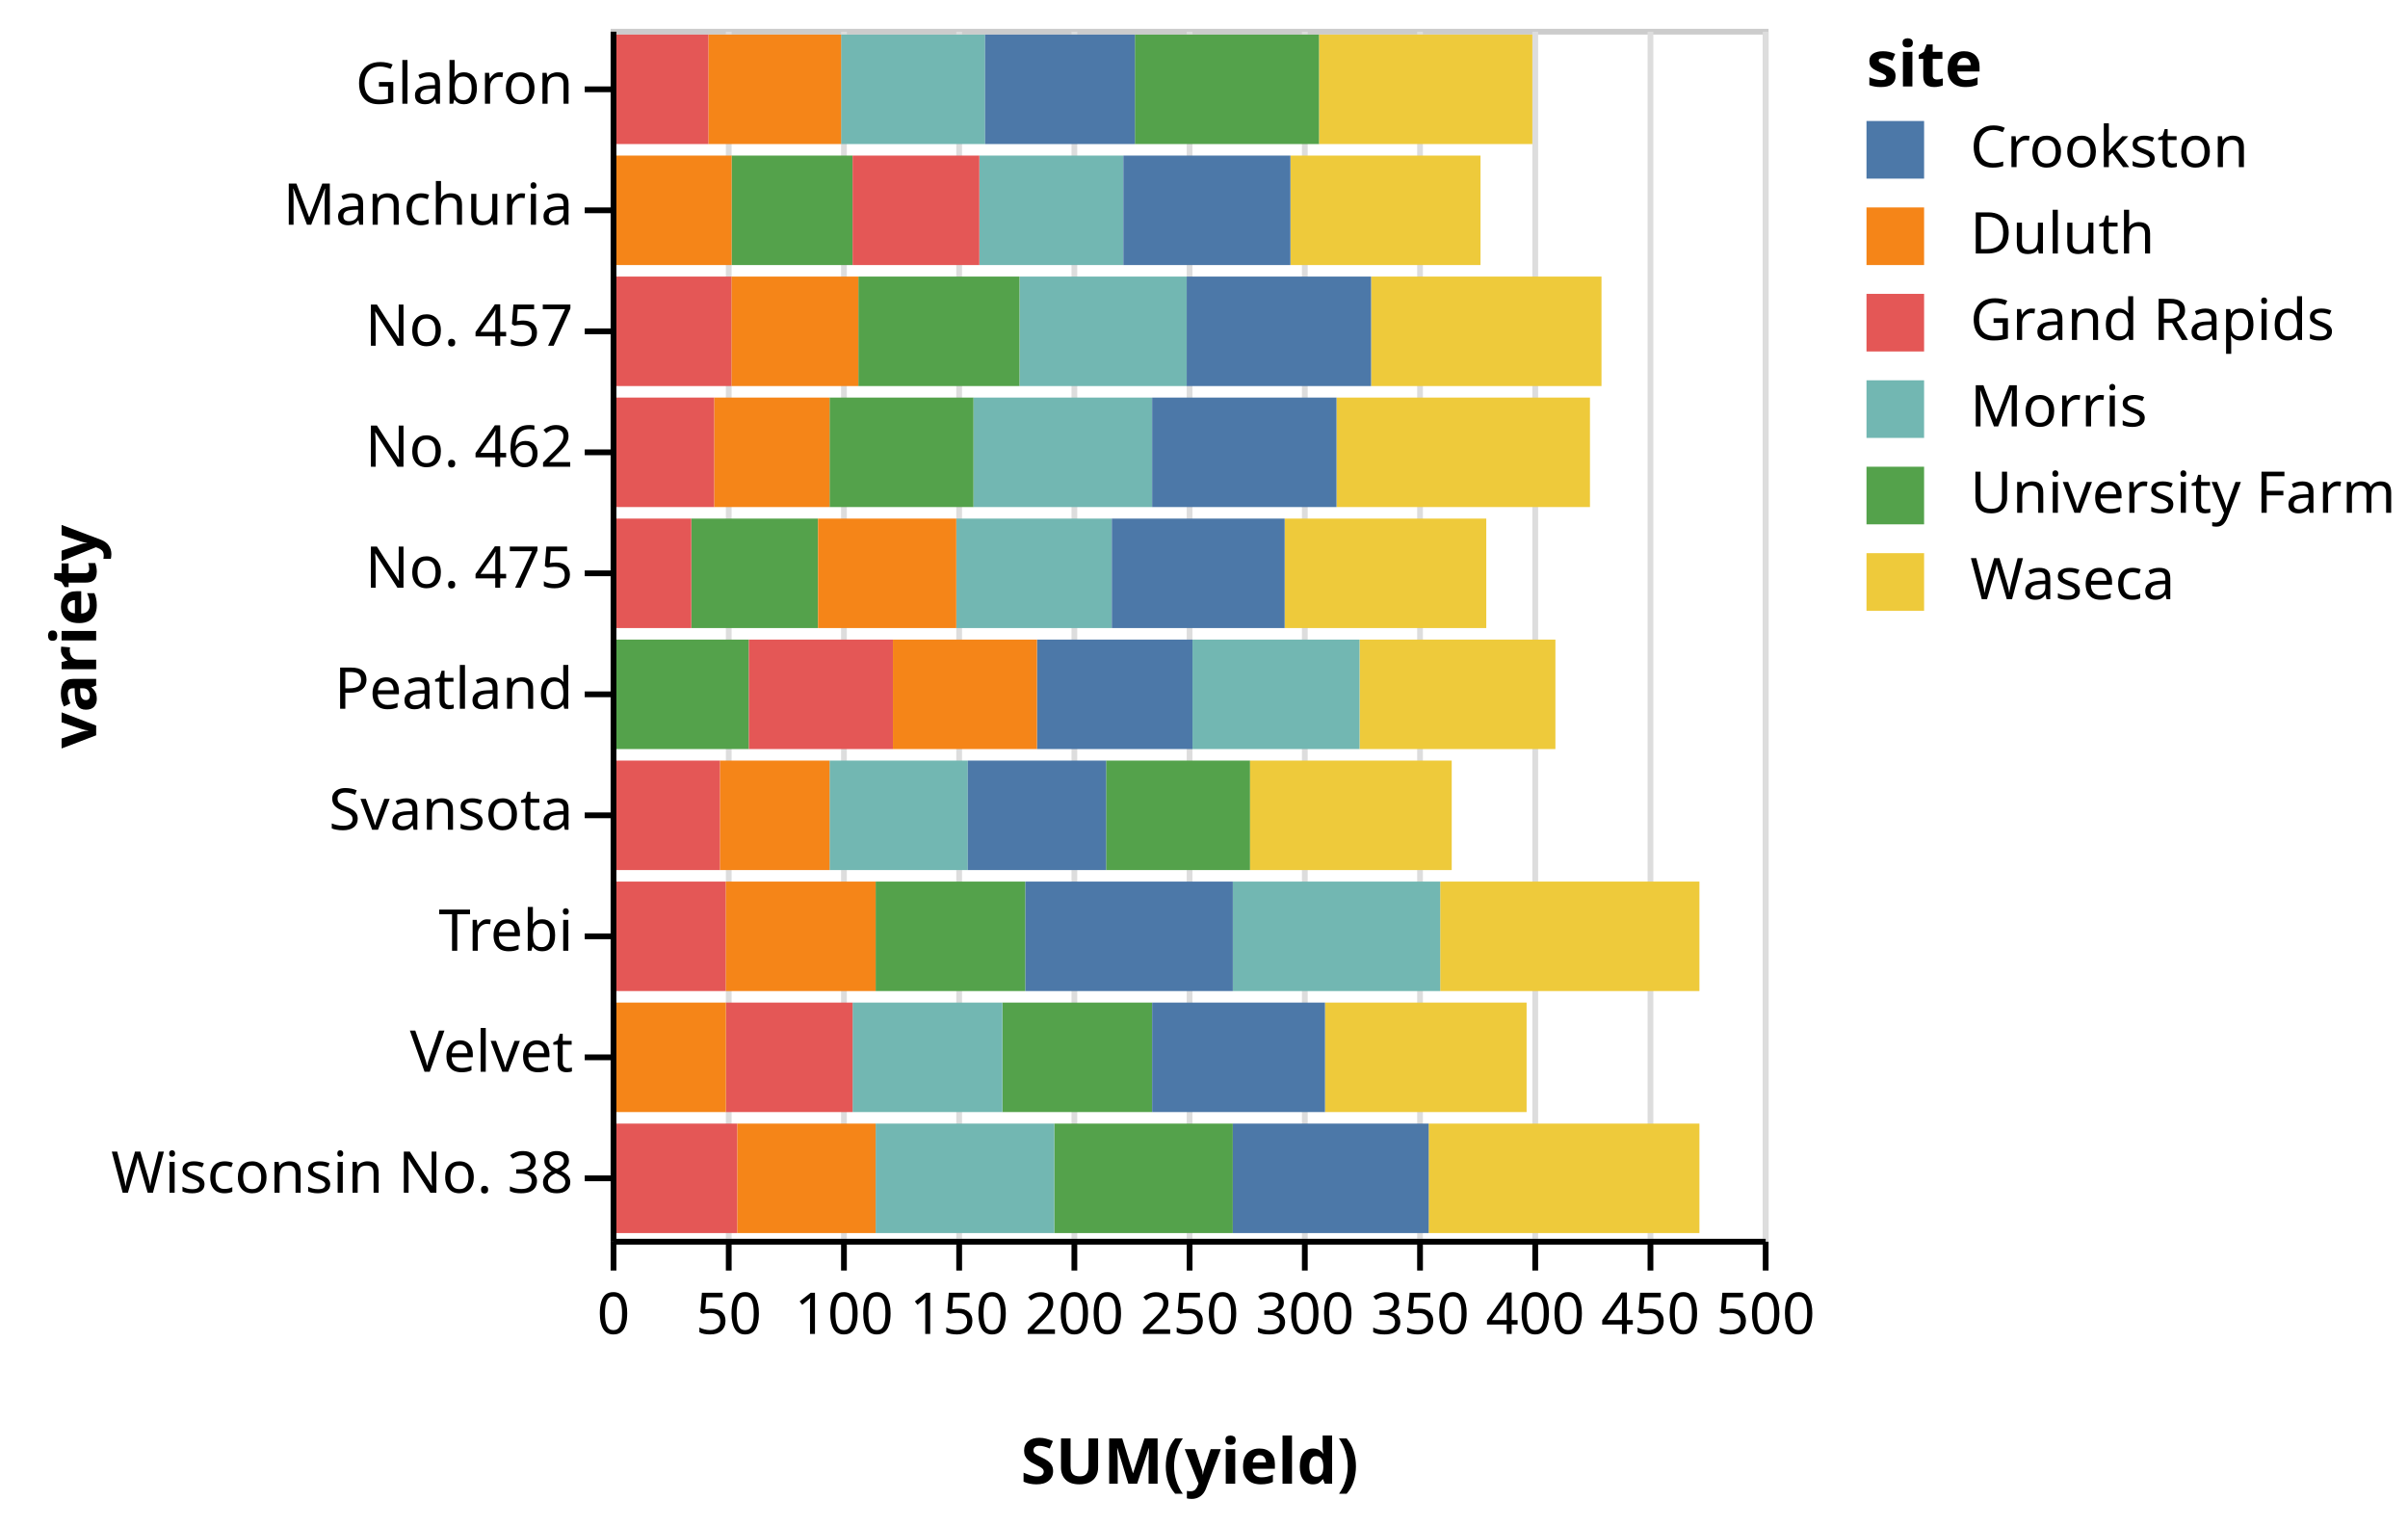
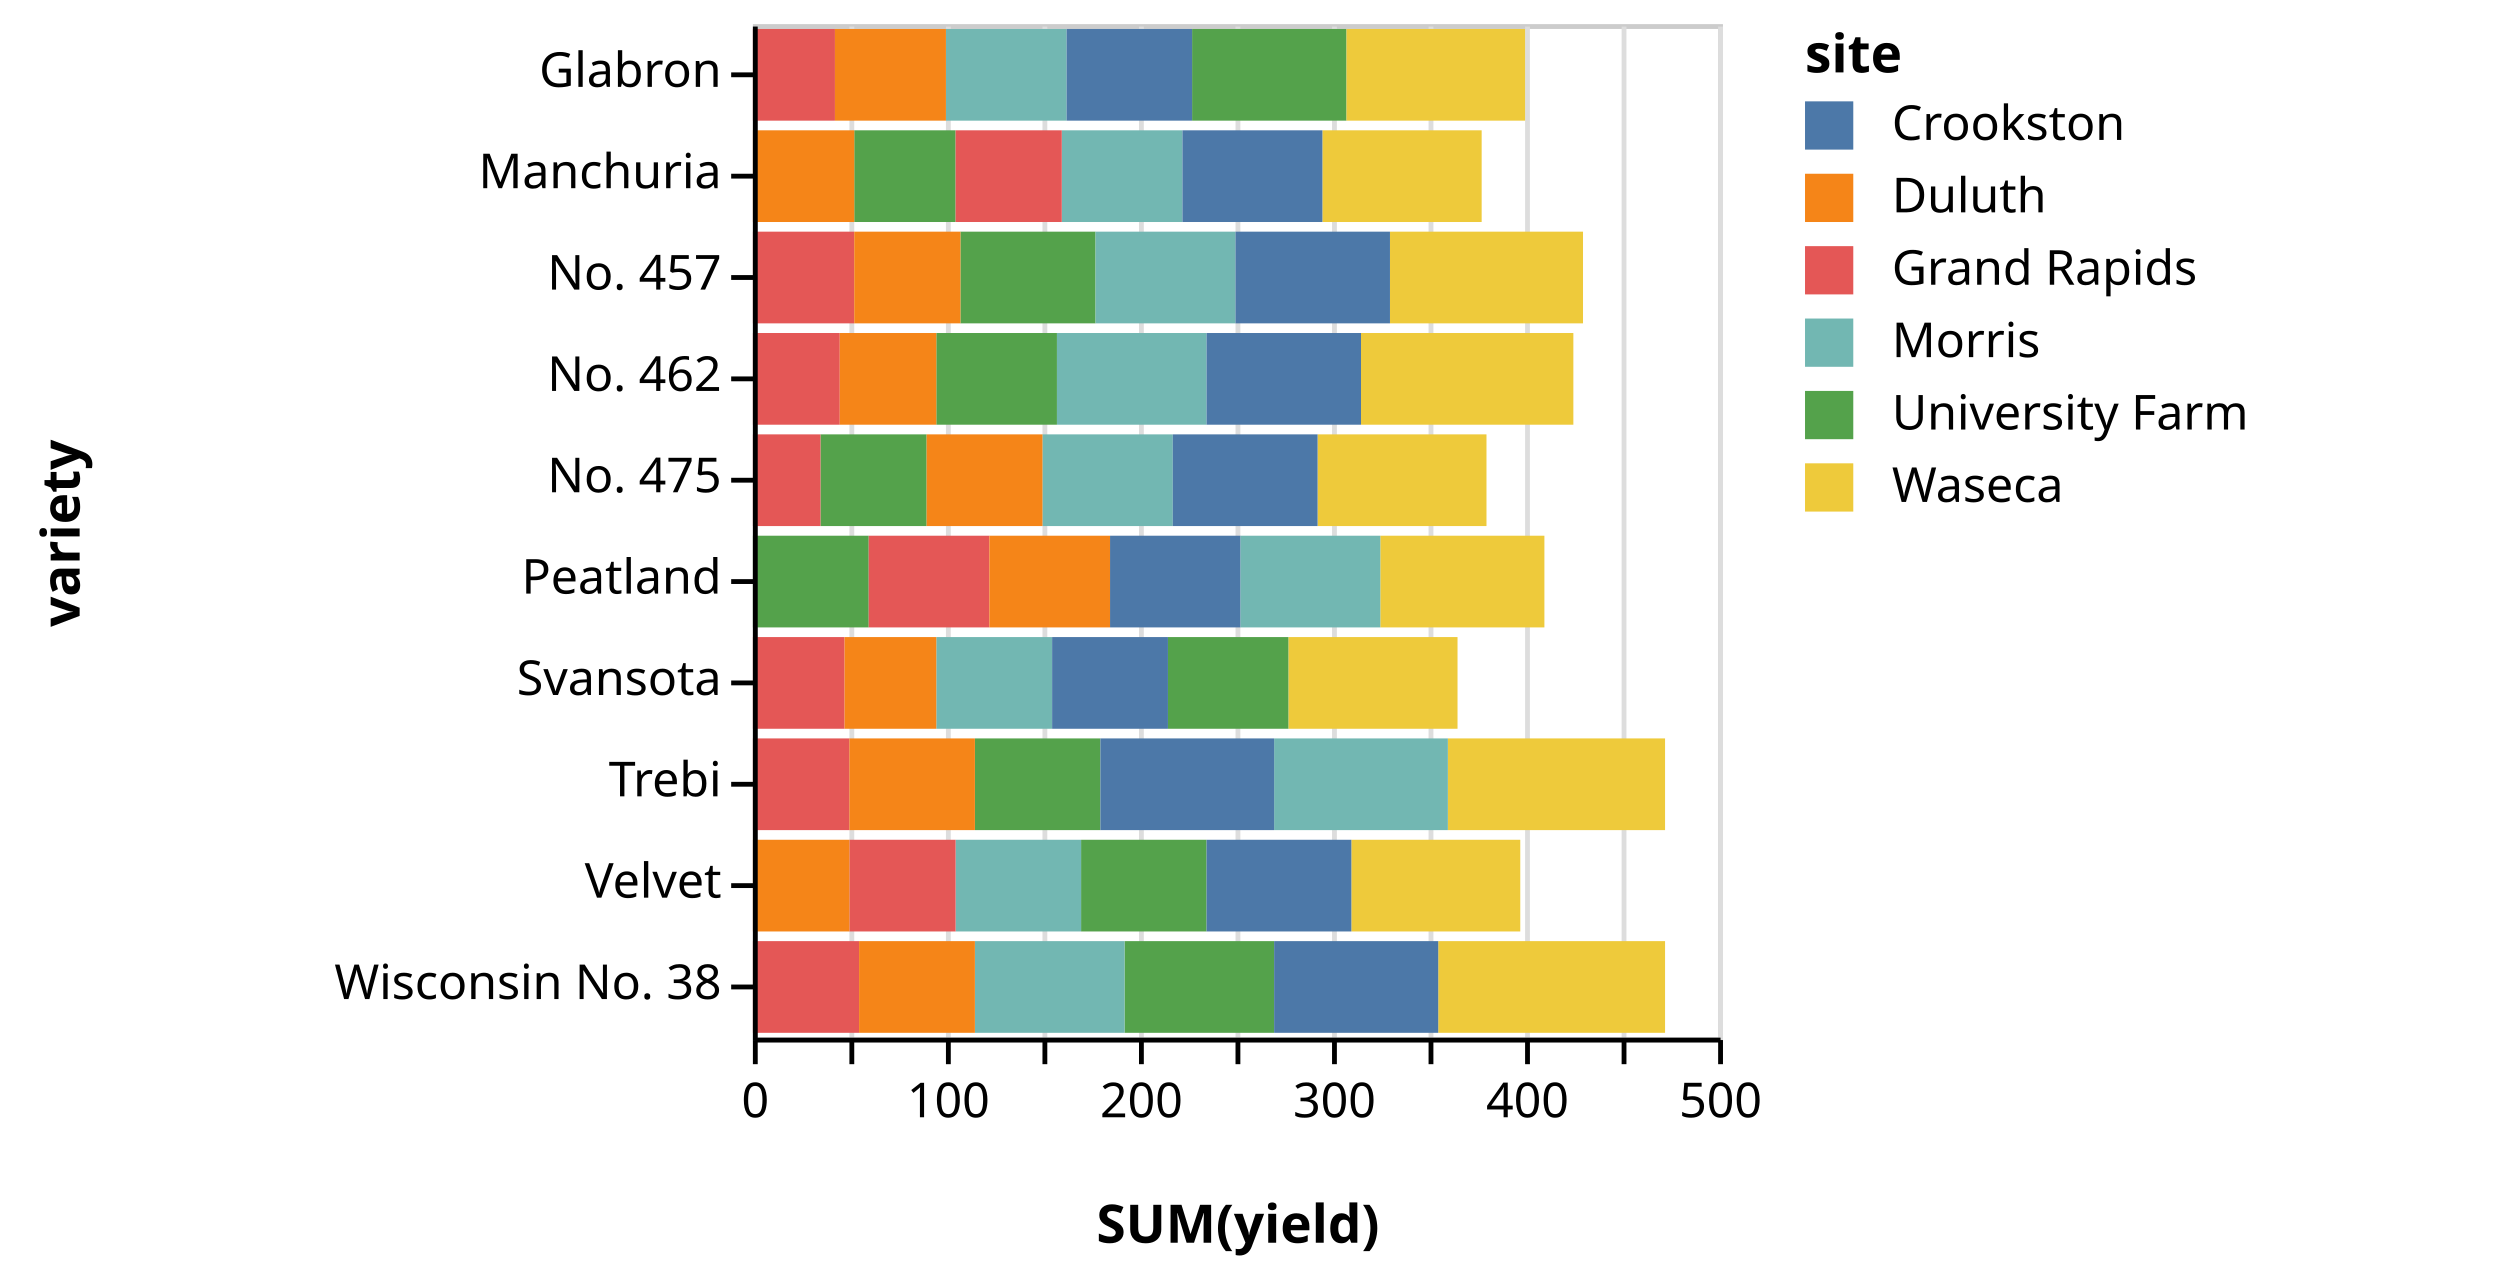
- <svg xmlns="http://www.w3.org/2000/svg" class="marks" width="418" height="265" viewBox="0 0 418 265" version="1.1">
-   <g transform="translate(106,5)">
+ <svg xmlns="http://www.w3.org/2000/svg" class="marks" width="518" height="265" viewBox="0 0 518 265" version="1.1">
+   <g transform="translate(156,5)">
    <g class="mark-group role-frame root">
      <g transform="translate(0,0)">
        <path class="background" d="M0.5,0.5h200v210h-200Z" style="fill: transparent; stroke: #ccc;" />
        <g>
          <g class="mark-group role-axis">
            <g transform="translate(0.5,210.5)">
              <path class="background" d="M0,0h0v0h0Z" style="pointer-events: none; fill: none;" />
              <g>
                <g class="mark-rule role-axis-grid" style="pointer-events: none;">
                  <line transform="translate(0,0)" x2="0" y2="-210" style="fill: none; stroke: #ddd; stroke-width: 1; stroke-dasharray: ; opacity: 1;" />
                  <line transform="translate(20,0)" x2="0" y2="-210" style="fill: none; stroke: #ddd; stroke-width: 1; stroke-dasharray: ; opacity: 1;" />
                  <line transform="translate(40,0)" x2="0" y2="-210" style="fill: none; stroke: #ddd; stroke-width: 1; stroke-dasharray: ; opacity: 1;" />
                  <line transform="translate(60,0)" x2="0" y2="-210" style="fill: none; stroke: #ddd; stroke-width: 1; stroke-dasharray: ; opacity: 1;" />
                  <line transform="translate(80,0)" x2="0" y2="-210" style="fill: none; stroke: #ddd; stroke-width: 1; stroke-dasharray: ; opacity: 1;" />
                  <line transform="translate(100,0)" x2="0" y2="-210" style="fill: none; stroke: #ddd; stroke-width: 1; stroke-dasharray: ; opacity: 1;" />
                  <line transform="translate(120,0)" x2="0" y2="-210" style="fill: none; stroke: #ddd; stroke-width: 1; stroke-dasharray: ; opacity: 1;" />
                  <line transform="translate(140,0)" x2="0" y2="-210" style="fill: none; stroke: #ddd; stroke-width: 1; stroke-dasharray: ; opacity: 1;" />
                  <line transform="translate(160,0)" x2="0" y2="-210" style="fill: none; stroke: #ddd; stroke-width: 1; stroke-dasharray: ; opacity: 1;" />
                  <line transform="translate(180,0)" x2="0" y2="-210" style="fill: none; stroke: #ddd; stroke-width: 1; stroke-dasharray: ; opacity: 1;" />
                  <line transform="translate(200,0)" x2="0" y2="-210" style="fill: none; stroke: #ddd; stroke-width: 1; stroke-dasharray: ; opacity: 1;" />
                </g>
              </g>
            </g>
          </g>
          <g class="mark-rect role-bar marks">
            <path d="M21,22h21v19h-21Z" style="fill: #54a24b;" />
            <path d="M118,22h33v19h-33Z" style="fill: #eeca3b;" />
            <path d="M64,22h25v19h-25Z" style="fill: #72b7b2;" />
            <path d="M89,22h29v19h-29Z" style="fill: #4c78a8;" />
            <path d="M42,22h22v19h-22Z" style="fill: #e45756;" />
            <path d="M0,22h21v19h-21Z" style="fill: #f58518;" />
            <path d="M91,1h32v19h-32Z" style="fill: #54a24b;" />
            <path d="M123,1h37v19h-37Z" style="fill: #eeca3b;" />
            <path d="M40,1h25v19h-25Z" style="fill: #72b7b2;" />
            <path d="M65,1h26v19h-26Z" style="fill: #4c78a8;" />
            <path d="M0,1h17v19h-17Z" style="fill: #e45756;" />
            <path d="M17,1h23v19h-23Z" style="fill: #f58518;" />
            <path d="M86,127h25v19h-25Z" style="fill: #54a24b;" />
            <path d="M111,127h35v19h-35Z" style="fill: #eeca3b;" />
            <path d="M38,127h24v19h-24Z" style="fill: #72b7b2;" />
            <path d="M62,127h24v19h-24Z" style="fill: #4c78a8;" />
            <path d="M0,127h19v19h-19Z" style="fill: #e45756;" />
            <path d="M19,127h19v19h-19Z" style="fill: #f58518;" />
            <path d="M68,169h26v19h-26Z" style="fill: #54a24b;" />
            <path d="M124,169h35v19h-35Z" style="fill: #eeca3b;" />
            <path d="M42,169h26v19h-26Z" style="fill: #72b7b2;" />
            <path d="M94,169h30v19h-30Z" style="fill: #4c78a8;" />
            <path d="M20,169h22v19h-22Z" style="fill: #e45756;" />
            <path d="M0,169h20v19h-20Z" style="fill: #f58518;" />
            <path d="M46,148h26v19h-26Z" style="fill: #54a24b;" />
            <path d="M144,148h45v19h-45Z" style="fill: #eeca3b;" />
            <path d="M108,148h36v19h-36Z" style="fill: #72b7b2;" />
            <path d="M72,148h36v19h-36Z" style="fill: #4c78a8;" />
            <path d="M0,148h20v19h-20Z" style="fill: #e45756;" />
            <path d="M20,148h26v19h-26Z" style="fill: #f58518;" />
            <path d="M43,43h28v19h-28Z" style="fill: #54a24b;" />
            <path d="M132,43h40v19h-40Z" style="fill: #eeca3b;" />
            <path d="M71,43h29v19h-29Z" style="fill: #72b7b2;" />
            <path d="M100,43h32v19h-32Z" style="fill: #4c78a8;" />
            <path d="M0,43h21v19h-21Z" style="fill: #e45756;" />
            <path d="M21,43h22v19h-22Z" style="fill: #f58518;" />
            <path d="M38,64h25v19h-25Z" style="fill: #54a24b;" />
            <path d="M126,64h44v19h-44Z" style="fill: #eeca3b;" />
            <path d="M63,64h31v19h-31Z" style="fill: #72b7b2;" />
            <path d="M94,64h32v19h-32Z" style="fill: #4c78a8;" />
            <path d="M0,64h18v19h-18Z" style="fill: #e45756;" />
            <path d="M18,64h20v19h-20Z" style="fill: #f58518;" />
            <path d="M0,106h24v19h-24Z" style="fill: #54a24b;" />
            <path d="M130,106h34v19h-34Z" style="fill: #eeca3b;" />
            <path d="M101,106h29v19h-29Z" style="fill: #72b7b2;" />
            <path d="M74,106h27v19h-27Z" style="fill: #4c78a8;" />
            <path d="M24,106h25v19h-25Z" style="fill: #e45756;" />
            <path d="M49,106h25v19h-25Z" style="fill: #f58518;" />
            <path d="M14,85h22v19h-22Z" style="fill: #54a24b;" />
            <path d="M117,85h35v19h-35Z" style="fill: #eeca3b;" />
            <path d="M60,85h27v19h-27Z" style="fill: #72b7b2;" />
            <path d="M87,85h30v19h-30Z" style="fill: #4c78a8;" />
            <path d="M0,85h14v19h-14Z" style="fill: #e45756;" />
            <path d="M36,85h24v19h-24Z" style="fill: #f58518;" />
            <path d="M77,190h31v19h-31Z" style="fill: #54a24b;" />
            <path d="M142,190h47v19h-47Z" style="fill: #eeca3b;" />
            <path d="M46,190h31v19h-31Z" style="fill: #72b7b2;" />
            <path d="M108,190h34v19h-34Z" style="fill: #4c78a8;" />
            <path d="M0,190h22v19h-22Z" style="fill: #e45756;" />
            <path d="M22,190h24v19h-24Z" style="fill: #f58518;" />
          </g>
          <g class="mark-group role-legend">
            <g transform="translate(218,0)">
-               <path class="background" d="M0,0h89v101h-89Z" style="pointer-events: none; fill: none;" />
+               <path class="background" d="M0,0h139v101h-139Z" style="pointer-events: none; fill: none;" />
              <g>
                <g class="mark-group role-legend-entry">
                  <g transform="translate(0,16)">
                    <path class="background" d="M0,0h0v0h0Z" style="pointer-events: none; fill: none;" />
                    <g>
                      <g class="mark-symbol role-legend-symbol" style="pointer-events: none;">
                        <path transform="translate(5,5)" d="M-5,-5h10v10h-10Z" style="fill: #4c78a8; stroke-width: 1.5; opacity: 1;" />
                        <path transform="translate(5,20)" d="M-5,-5h10v10h-10Z" style="fill: #f58518; stroke-width: 1.5; opacity: 1;" />
                        <path transform="translate(5,35)" d="M-5,-5h10v10h-10Z" style="fill: #e45756; stroke-width: 1.5; opacity: 1;" />
                        <path transform="translate(5,50)" d="M-5,-5h10v10h-10Z" style="fill: #72b7b2; stroke-width: 1.5; opacity: 1;" />
                        <path transform="translate(5,65)" d="M-5,-5h10v10h-10Z" style="fill: #54a24b; stroke-width: 1.5; opacity: 1;" />
                        <path transform="translate(5,80)" d="M-5,-5h10v10h-10Z" style="fill: #eeca3b; stroke-width: 1.5; opacity: 1;" />
                      </g>
                      <g class="mark-text role-legend-label" style="pointer-events: none;">
                        <text text-anchor="start" transform="translate(18,8)" style="font: 10px sans-serif; fill: #000; opacity: 1;">Crookston</text>
                        <text text-anchor="start" transform="translate(18,23)" style="font: 10px sans-serif; fill: #000; opacity: 1;">Duluth</text>
                        <text text-anchor="start" transform="translate(18,38)" style="font: 10px sans-serif; fill: #000; opacity: 1;">Grand Rapids</text>
                        <text text-anchor="start" transform="translate(18,53)" style="font: 10px sans-serif; fill: #000; opacity: 1;">Morris</text>
                        <text text-anchor="start" transform="translate(18,68)" style="font: 10px sans-serif; fill: #000; opacity: 1;">University Farm</text>
                        <text text-anchor="start" transform="translate(18,83)" style="font: 10px sans-serif; fill: #000; opacity: 1;">Waseca</text>
                      </g>
                    </g>
                  </g>
                </g>
                <g class="mark-text role-legend-title" style="pointer-events: none;">
                  <text text-anchor="start" transform="translate(0,10)" style="font: bold 11px sans-serif; fill: #000; opacity: 1;">site</text>
                </g>
              </g>
            </g>
          </g>
          <g class="mark-group role-axis">
            <g transform="translate(0.5,210.5)">
              <path class="background" d="M0,0h0v0h0Z" style="pointer-events: none; fill: none;" />
              <g>
                <g class="mark-rule role-axis-tick" style="pointer-events: none;">
                  <line transform="translate(0,0)" x2="0" y2="5" style="fill: none; stroke: #000; stroke-width: 1; opacity: 1;" />
                  <line transform="translate(20,0)" x2="0" y2="5" style="fill: none; stroke: #000; stroke-width: 1; opacity: 1;" />
                  <line transform="translate(40,0)" x2="0" y2="5" style="fill: none; stroke: #000; stroke-width: 1; opacity: 1;" />
                  <line transform="translate(60,0)" x2="0" y2="5" style="fill: none; stroke: #000; stroke-width: 1; opacity: 1;" />
                  <line transform="translate(80,0)" x2="0" y2="5" style="fill: none; stroke: #000; stroke-width: 1; opacity: 1;" />
                  <line transform="translate(100,0)" x2="0" y2="5" style="fill: none; stroke: #000; stroke-width: 1; opacity: 1;" />
                  <line transform="translate(120,0)" x2="0" y2="5" style="fill: none; stroke: #000; stroke-width: 1; opacity: 1;" />
                  <line transform="translate(140,0)" x2="0" y2="5" style="fill: none; stroke: #000; stroke-width: 1; opacity: 1;" />
                  <line transform="translate(160,0)" x2="0" y2="5" style="fill: none; stroke: #000; stroke-width: 1; opacity: 1;" />
                  <line transform="translate(180,0)" x2="0" y2="5" style="fill: none; stroke: #000; stroke-width: 1; opacity: 1;" />
                  <line transform="translate(200,0)" x2="0" y2="5" style="fill: none; stroke: #000; stroke-width: 1; opacity: 1;" />
                </g>
                <g class="mark-text role-axis-label" style="pointer-events: none;">
                  <text text-anchor="middle" transform="translate(0,16)" style="font: 10px sans-serif; fill: #000; opacity: 1;">0</text>
-                   <text text-anchor="middle" transform="translate(20,16)" style="font: 10px sans-serif; fill: #000; opacity: 1;">50</text>
+                   <text text-anchor="middle" transform="translate(20,16)" style="font: 10px sans-serif; fill: #000; opacity: 0;">50</text>
                  <text text-anchor="middle" transform="translate(40,16)" style="font: 10px sans-serif; fill: #000; opacity: 1;">100</text>
-                   <text text-anchor="middle" transform="translate(60,16)" style="font: 10px sans-serif; fill: #000; opacity: 1;">150</text>
+                   <text text-anchor="middle" transform="translate(60,16)" style="font: 10px sans-serif; fill: #000; opacity: 0;">150</text>
                  <text text-anchor="middle" transform="translate(80,16)" style="font: 10px sans-serif; fill: #000; opacity: 1;">200</text>
-                   <text text-anchor="middle" transform="translate(100,16)" style="font: 10px sans-serif; fill: #000; opacity: 1;">250</text>
+                   <text text-anchor="middle" transform="translate(100,16)" style="font: 10px sans-serif; fill: #000; opacity: 0;">250</text>
                  <text text-anchor="middle" transform="translate(120,16)" style="font: 10px sans-serif; fill: #000; opacity: 1;">300</text>
-                   <text text-anchor="middle" transform="translate(140,16)" style="font: 10px sans-serif; fill: #000; opacity: 1;">350</text>
+                   <text text-anchor="middle" transform="translate(140,16)" style="font: 10px sans-serif; fill: #000; opacity: 0;">350</text>
                  <text text-anchor="middle" transform="translate(160,16)" style="font: 10px sans-serif; fill: #000; opacity: 1;">400</text>
-                   <text text-anchor="middle" transform="translate(180,16)" style="font: 10px sans-serif; fill: #000; opacity: 1;">450</text>
+                   <text text-anchor="middle" transform="translate(180,16)" style="font: 10px sans-serif; fill: #000; opacity: 0;">450</text>
                  <text text-anchor="middle" transform="translate(200,16)" style="font: 10px sans-serif; fill: #000; opacity: 1;">500</text>
                </g>
                <g class="mark-rule role-axis-domain" style="pointer-events: none;">
                  <line transform="translate(0,0)" x2="200" y2="0" style="fill: none; stroke: #000; stroke-width: 1; opacity: 1;" />
                </g>
                <g class="mark-text role-axis-title" style="pointer-events: none;">
                  <text text-anchor="middle" transform="translate(100,42)" style="font: bold 11px sans-serif; fill: #000; opacity: 1;">SUM(yield)</text>
                </g>
              </g>
            </g>
          </g>
          <g class="mark-group role-axis">
            <g transform="translate(0.5,0.5)">
              <path class="background" d="M0,0h0v0h0Z" style="pointer-events: none; fill: none;" />
              <g>
                <g class="mark-rule role-axis-tick" style="pointer-events: none;">
                  <line transform="translate(0,10)" x2="-5" y2="0" style="fill: none; stroke: #000; stroke-width: 1; opacity: 1;" />
                  <line transform="translate(0,31)" x2="-5" y2="0" style="fill: none; stroke: #000; stroke-width: 1; opacity: 1;" />
                  <line transform="translate(0,52)" x2="-5" y2="0" style="fill: none; stroke: #000; stroke-width: 1; opacity: 1;" />
                  <line transform="translate(0,73)" x2="-5" y2="0" style="fill: none; stroke: #000; stroke-width: 1; opacity: 1;" />
                  <line transform="translate(0,94)" x2="-5" y2="0" style="fill: none; stroke: #000; stroke-width: 1; opacity: 1;" />
                  <line transform="translate(0,115)" x2="-5" y2="0" style="fill: none; stroke: #000; stroke-width: 1; opacity: 1;" />
                  <line transform="translate(0,136)" x2="-5" y2="0" style="fill: none; stroke: #000; stroke-width: 1; opacity: 1;" />
                  <line transform="translate(0,157)" x2="-5" y2="0" style="fill: none; stroke: #000; stroke-width: 1; opacity: 1;" />
                  <line transform="translate(0,178)" x2="-5" y2="0" style="fill: none; stroke: #000; stroke-width: 1; opacity: 1;" />
                  <line transform="translate(0,199)" x2="-5" y2="0" style="fill: none; stroke: #000; stroke-width: 1; opacity: 1;" />
                </g>
                <g class="mark-text role-axis-label" style="pointer-events: none;">
                  <text text-anchor="end" transform="translate(-7,12.5)" style="font: 10px sans-serif; fill: #000; opacity: 1;">Glabron</text>
                  <text text-anchor="end" transform="translate(-7,33.5)" style="font: 10px sans-serif; fill: #000; opacity: 1;">Manchuria</text>
                  <text text-anchor="end" transform="translate(-7,54.5)" style="font: 10px sans-serif; fill: #000; opacity: 1;">No. 457</text>
                  <text text-anchor="end" transform="translate(-7,75.5)" style="font: 10px sans-serif; fill: #000; opacity: 1;">No. 462</text>
                  <text text-anchor="end" transform="translate(-7,96.5)" style="font: 10px sans-serif; fill: #000; opacity: 1;">No. 475</text>
                  <text text-anchor="end" transform="translate(-7,117.5)" style="font: 10px sans-serif; fill: #000; opacity: 1;">Peatland</text>
                  <text text-anchor="end" transform="translate(-7,138.5)" style="font: 10px sans-serif; fill: #000; opacity: 1;">Svansota</text>
                  <text text-anchor="end" transform="translate(-7,159.5)" style="font: 10px sans-serif; fill: #000; opacity: 1;">Trebi</text>
                  <text text-anchor="end" transform="translate(-7,180.5)" style="font: 10px sans-serif; fill: #000; opacity: 1;">Velvet</text>
                  <text text-anchor="end" transform="translate(-7,201.5)" style="font: 10px sans-serif; fill: #000; opacity: 1;">Wisconsin No. 38</text>
                </g>
                <g class="mark-rule role-axis-domain" style="pointer-events: none;">
                  <line transform="translate(0,0)" x2="0" y2="210" style="fill: none; stroke: #000; stroke-width: 1; opacity: 1;" />
                </g>
                <g class="mark-text role-axis-title" style="pointer-events: none;">
-                   <text text-anchor="middle" transform="translate(-87.80762,105) rotate(-90) translate(0,-2)" style="font: bold 11px sans-serif; fill: #000; opacity: 1;">variety</text>
+                   <text text-anchor="middle" transform="translate(-138,105) rotate(-90) translate(0,-2)" style="font: bold 11px sans-serif; fill: #000; opacity: 1;">variety</text>
                </g>
              </g>
            </g>
          </g>
        </g>
      </g>
    </g>
  </g>
</svg>
